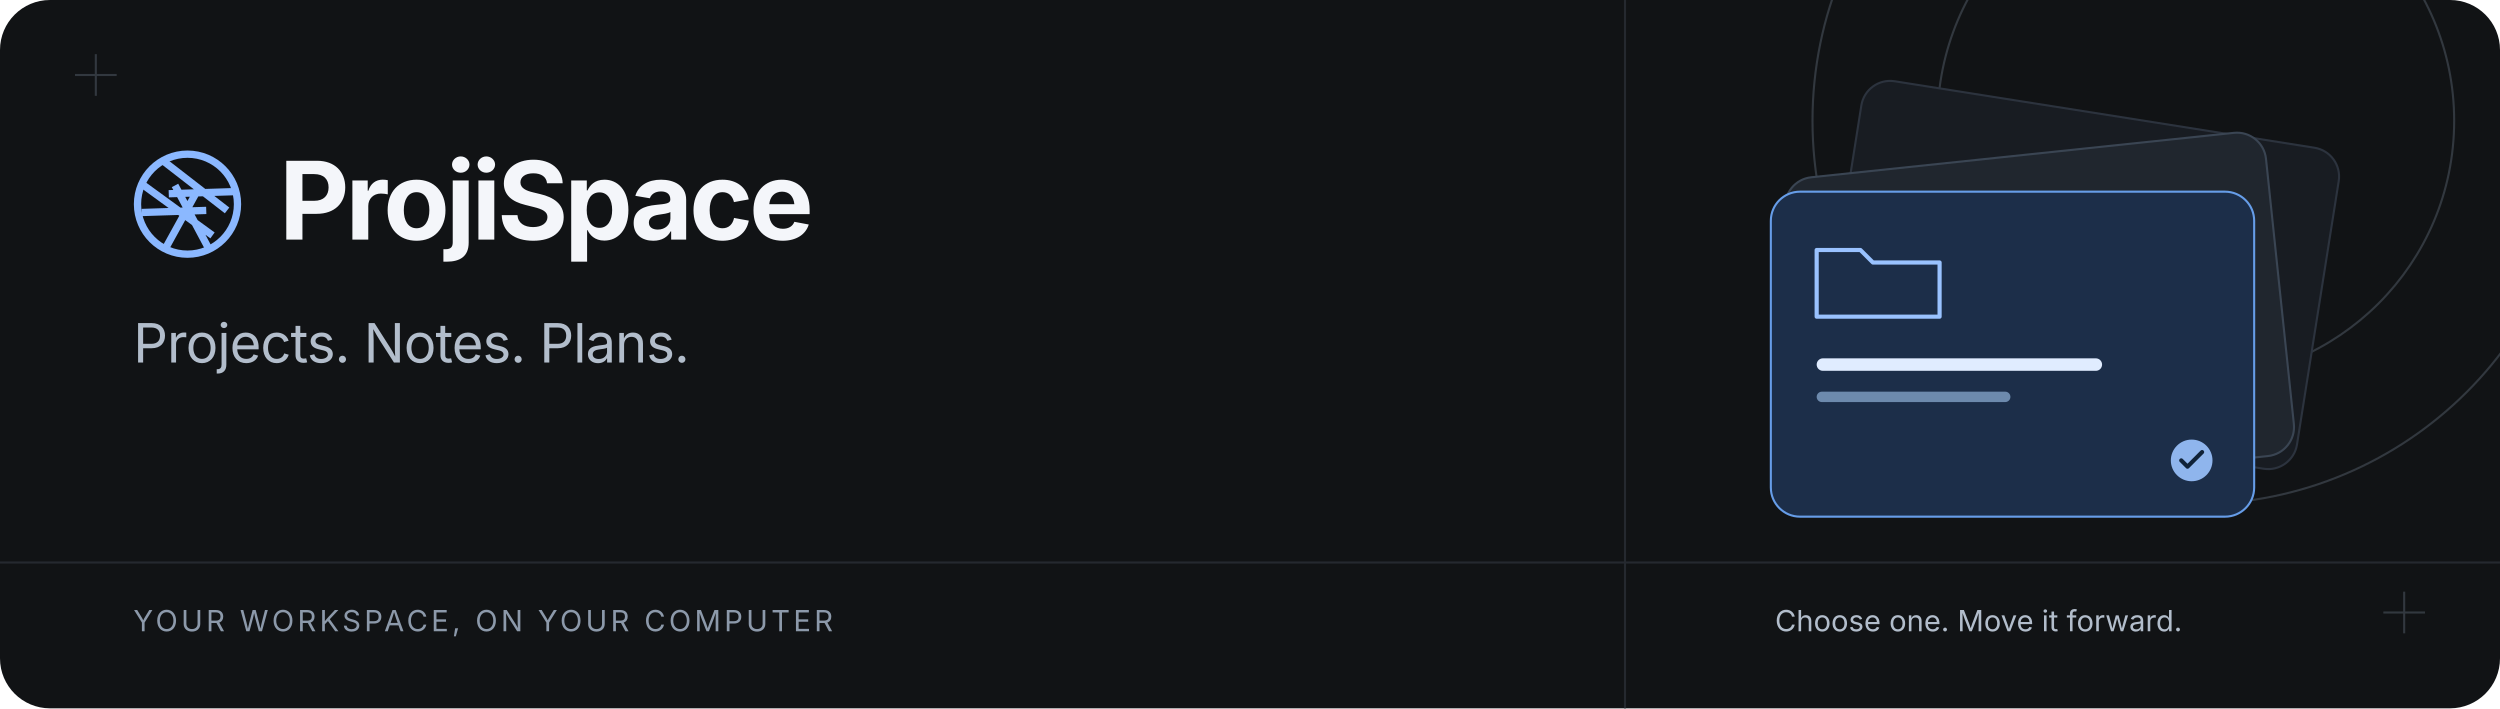
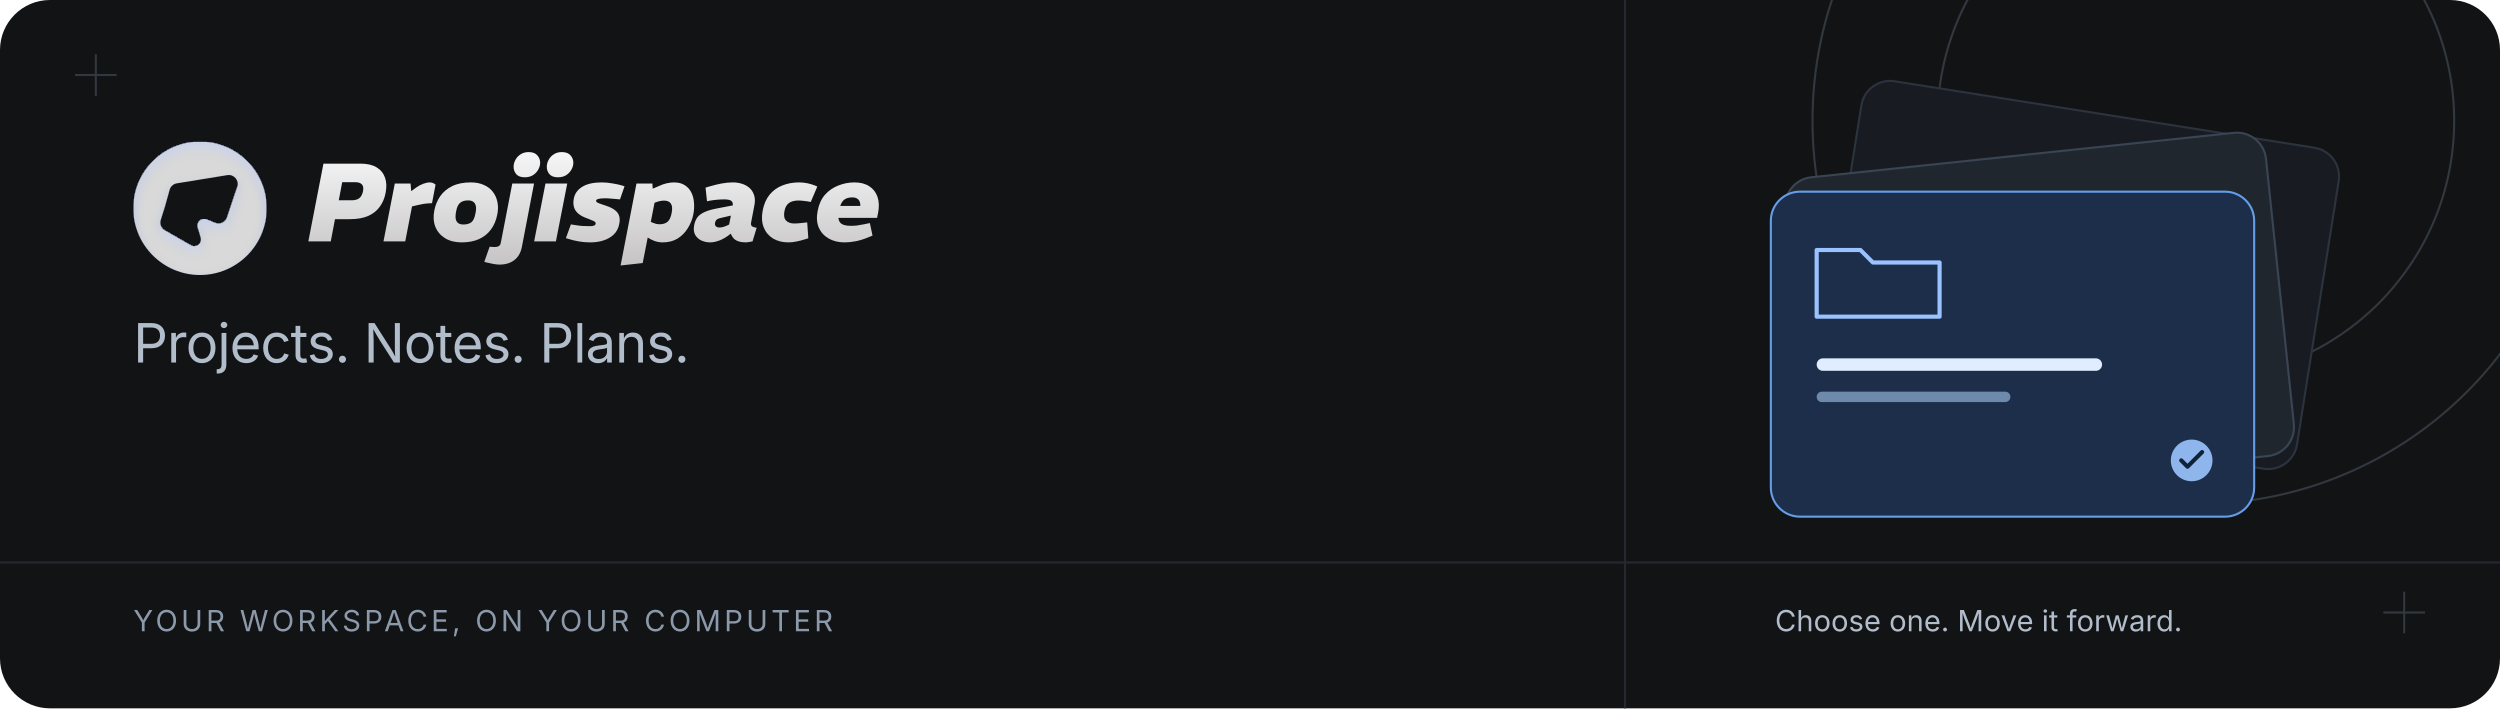
<svg xmlns="http://www.w3.org/2000/svg" viewBox="0 0 1200 340" role="img" aria-labelledby="title desc">
  <rect width="1200" height="340" rx="24" fill="#111315" />
  <path d="M0 270h1200M780 0v340" stroke="#25292f" />
  <g fill="none" stroke="#32383f" stroke-width="1">
    <circle cx="1054" cy="58" r="124" />
    <circle cx="1054" cy="58" r="184" />
    <path d="M36 36h20m-10-10v20M1144 294h20m-10-10v20" />
  </g>
-   <g transform="translate(64 72)" fill="none" stroke="#8bb8ff" stroke-width="3.5" stroke-linejoin="round">
-     <circle cx="26" cy="26" r="24" />
-     <path d="m14 5 31 24M5 17l33 24M4 30l31-1M15 48l16-29M36 47 20 17M48 20 17 21" />
-   </g>
+   <svg x="64" y="68" width="64" height="64" viewBox="0 0 26 26" fill="none">
+     <g filter="url(#filter0_ii_2330_39)">
+       <path d="M13 0C20.18 0 26 5.82 26 13C26 20.18 20.18 26 13 26C5.82 26 0 20.18 0 13C0 5.82 5.82 0 13 0ZM20.269 8.807C20.684 7.558 19.626 6.315 18.327 6.526L8.482 8.127C7.811 8.236 7.262 8.726 7.078 9.381L6.184 12.562L5.342 15.274C5.099 16.057 5.432 16.903 6.143 17.311L11.21 20.217C11.957 20.645 12.907 20.253 13.136 19.424C13.2 19.191 13.198 18.944 13.132 18.712L12.567 16.734C12.523 16.58 12.508 16.418 12.523 16.258C12.603 15.385 13.505 14.839 14.315 15.173L15.949 15.847C16.887 16.233 17.956 15.744 18.276 14.782L20.269 8.807Z" fill="#D9D9D9" />
+     </g>
+     <defs>
+       <filter id="filter0_ii_2330_39" x="0" y="0" width="26" height="27.212" filterUnits="userSpaceOnUse" color-interpolation-filters="sRGB">
+         <feFlood flood-opacity="0" result="BackgroundImageFix" />
+         <feBlend mode="normal" in="SourceGraphic" in2="BackgroundImageFix" result="shape" />
+         <feColorMatrix in="SourceAlpha" type="matrix" values="0 0 0 0 0 0 0 0 0 0 0 0 0 0 0 0 0 0 127 0" result="hardAlpha" />
+         <feOffset dy="0.97" />
+         <feGaussianBlur stdDeviation="1.03" />
+         <feComposite in2="hardAlpha" operator="arithmetic" k2="-1" k3="1" />
+         <feColorMatrix type="matrix" values="0 0 0 0 0.228 0 0 0 0 0.424 0 0 0 0 0.964 0 0 0 0.25 0" />
+         <feBlend mode="normal" in2="shape" result="effect1_innerShadow_2330_39" />
+         <feColorMatrix in="SourceAlpha" type="matrix" values="0 0 0 0 0 0 0 0 0 0 0 0 0 0 0 0 0 0 127 0" result="hardAlpha" />
+         <feOffset dy="1.454" />
+         <feGaussianBlur stdDeviation="0.606" />
+         <feComposite in2="hardAlpha" operator="arithmetic" k2="-1" k3="1" />
+         <feColorMatrix type="matrix" values="0 0 0 0 1 0 0 0 0 1 0 0 0 0 1 0 0 0 0.25 0" />
+         <feBlend mode="normal" in2="effect1_innerShadow_2330_39" result="effect2_innerShadow_2330_39" />
+       </filter>
+     </defs>
+   </svg>
  <g font-family="Inter,Segoe UI,Arial,sans-serif">
-     <text x="134" y="115" fill="#f4f6fa" font-size="52" font-weight="650" letter-spacing="-1.8">ProjiSpace</text>
+     <svg x="148" y="73" width="275" height="55" viewBox="0 0 110 22" fill="none">
+       <path d="M0 17.146L2.901 2.218H10.024C11.289 2.218 12.312 2.453 13.095 2.922C13.876 3.391 14.417 4.045 14.715 4.884C15.014 5.708 15.056 6.682 14.843 7.805C14.658 8.815 14.289 9.703 13.734 10.471C13.194 11.239 12.448 11.836 11.495 12.263C10.557 12.675 9.377 12.881 7.955 12.881H5.118L4.308 17.146H0ZM5.844 9.256H8.317C8.957 9.256 9.448 9.12 9.789 8.85C10.13 8.58 10.365 8.139 10.493 7.528C10.621 6.903 10.542 6.455 10.258 6.185C9.988 5.914 9.576 5.779 9.021 5.779H6.505L5.844 9.256ZM14.427 17.146L16.603 6.035H19.631L19.802 8.104L18.906 8.125L20.74 6.782C21.195 6.469 21.643 6.234 22.083 6.078C22.538 5.907 22.951 5.822 23.32 5.822C23.718 5.822 24.088 5.964 24.429 6.249L23.747 9.81C23.477 9.824 23.214 9.838 22.958 9.853C22.702 9.867 22.439 9.895 22.169 9.938C21.899 9.981 21.614 10.037 21.316 10.109L19.908 10.428L18.607 17.146H14.427ZM29.458 17.338C28.178 17.338 27.105 17.068 26.238 16.528C25.371 15.988 24.752 15.255 24.383 14.331C24.027 13.407 23.963 12.362 24.191 11.196C24.39 10.187 24.766 9.277 25.321 8.466C25.89 7.656 26.65 7.016 27.603 6.547C28.57 6.064 29.764 5.822 31.186 5.822C32.152 5.822 32.991 5.986 33.702 6.313C34.427 6.625 35.003 7.066 35.429 7.635C35.87 8.203 36.162 8.857 36.304 9.597C36.46 10.322 36.453 11.111 36.282 11.964C36.069 13.087 35.664 14.054 35.067 14.864C34.47 15.675 33.695 16.293 32.742 16.72C31.804 17.132 30.709 17.338 29.458 17.338ZM29.778 13.905C30.389 13.905 30.887 13.77 31.271 13.499C31.655 13.215 31.925 12.646 32.081 11.793C32.209 11.225 32.238 10.755 32.166 10.386C32.095 10.016 31.932 9.739 31.676 9.554C31.434 9.369 31.1 9.277 30.674 9.277C30.034 9.277 29.529 9.426 29.16 9.725C28.79 10.009 28.527 10.571 28.37 11.409C28.257 12.007 28.235 12.49 28.306 12.86C28.392 13.229 28.562 13.499 28.818 13.67C29.074 13.826 29.394 13.905 29.778 13.905ZM33.784 21.07L34.807 18.17L35.021 18.191C35.135 18.205 35.262 18.212 35.405 18.212C35.547 18.227 35.668 18.234 35.767 18.234C36.108 18.234 36.379 18.17 36.578 18.042C36.777 17.928 36.904 17.708 36.961 17.381L39.158 6.035H43.338L41.013 18.149C40.8 19.3 40.317 20.16 39.563 20.729C38.824 21.312 37.864 21.603 36.684 21.603C36.371 21.603 35.98 21.561 35.511 21.475C35.028 21.39 34.594 21.298 34.21 21.198L33.784 21.07ZM41.547 4.841C40.793 4.841 40.239 4.628 39.883 4.201C39.542 3.761 39.386 3.27 39.414 2.73C39.428 2.303 39.549 1.884 39.776 1.472C40.004 1.045 40.331 0.697 40.758 0.427C41.184 0.142 41.696 2.52724e-05 42.293 2.52724e-05C43.061 2.52724e-05 43.622 0.213 43.978 0.64C44.347 1.066 44.525 1.557 44.511 2.111C44.497 2.538 44.369 2.964 44.127 3.391C43.9 3.803 43.565 4.152 43.125 4.436C42.698 4.706 42.172 4.841 41.547 4.841ZM43.355 17.146L45.53 6.035H49.71L47.535 17.146H43.355ZM47.919 4.841C47.165 4.841 46.611 4.628 46.255 4.201C45.914 3.761 45.758 3.27 45.786 2.73C45.8 2.303 45.921 1.884 46.149 1.472C46.376 1.045 46.703 0.697 47.13 0.427C47.556 0.142 48.068 2.52724e-05 48.665 2.52724e-05C49.433 2.52724e-05 49.995 0.213 50.35 0.64C50.72 1.066 50.897 1.557 50.883 2.111C50.869 2.538 50.741 2.964 50.499 3.391C50.272 3.803 49.938 4.152 49.497 4.436C49.071 4.706 48.544 4.841 47.919 4.841ZM54.143 17.338C53.418 17.338 52.707 17.281 52.01 17.168C51.314 17.054 50.631 16.89 49.963 16.677L49.451 16.528L50.411 13.883L50.944 13.969C51.513 14.068 52.046 14.139 52.544 14.182C53.041 14.21 53.532 14.225 54.015 14.225C54.37 14.225 54.648 14.189 54.847 14.118C55.046 14.033 55.152 13.905 55.167 13.734C55.181 13.634 55.152 13.542 55.081 13.457C55.024 13.371 54.882 13.279 54.655 13.18C54.427 13.08 54.079 12.938 53.61 12.753C52.899 12.511 52.323 12.213 51.882 11.857C51.442 11.488 51.15 11.068 51.008 10.599C50.866 10.116 50.852 9.568 50.965 8.957C51.15 7.976 51.697 7.208 52.608 6.654C53.517 6.099 54.754 5.822 56.318 5.822C57.001 5.822 57.69 5.886 58.387 6.014C59.098 6.128 59.666 6.249 60.093 6.377L60.711 6.568L59.837 9.085L59.41 9.042C58.984 9 58.565 8.964 58.152 8.936C57.74 8.893 57.356 8.872 57.001 8.872C56.375 8.872 55.927 8.914 55.657 9C55.401 9.071 55.266 9.177 55.252 9.32C55.238 9.419 55.273 9.511 55.358 9.597C55.444 9.668 55.622 9.76 55.892 9.874C56.176 9.974 56.617 10.123 57.214 10.322C57.939 10.564 58.501 10.848 58.899 11.175C59.311 11.488 59.574 11.864 59.688 12.305C59.816 12.732 59.816 13.244 59.688 13.841C59.531 14.651 59.176 15.319 58.621 15.845C58.081 16.357 57.42 16.734 56.638 16.976C55.87 17.217 55.039 17.338 54.143 17.338ZM68.036 17.338C67.51 17.338 66.998 17.253 66.501 17.082C66.003 16.897 65.541 16.663 65.114 16.378L64.133 15.76L65.648 13.35L66.181 13.585C66.38 13.67 66.593 13.741 66.82 13.798C67.048 13.841 67.247 13.862 67.418 13.862C68.057 13.862 68.569 13.706 68.953 13.393C69.337 13.08 69.607 12.504 69.763 11.665C69.92 10.827 69.863 10.229 69.593 9.874C69.337 9.504 68.91 9.32 68.313 9.32C68.072 9.32 67.844 9.341 67.631 9.384C67.432 9.412 67.233 9.462 67.034 9.533L66.415 9.746L65.84 7.144L67.396 6.483C67.837 6.27 68.306 6.106 68.804 5.993C69.316 5.879 69.778 5.822 70.19 5.822C71.057 5.822 71.761 6.007 72.301 6.377C72.856 6.732 73.275 7.208 73.56 7.805C73.844 8.388 74.007 9.042 74.05 9.767C74.107 10.492 74.064 11.218 73.922 11.943C73.737 12.881 73.389 13.762 72.877 14.587C72.379 15.412 71.725 16.08 70.915 16.592C70.119 17.089 69.159 17.338 68.036 17.338ZM59.953 21.774L63.003 6.035H66.053L66.202 8.125L66.65 8.829L64.197 21.305L59.953 21.774ZM85.287 17.146C85.045 17.203 84.811 17.246 84.583 17.274C84.356 17.317 84.171 17.338 84.029 17.338C82.906 17.338 82.102 17.068 81.619 16.528C81.15 15.973 80.915 15.319 80.915 14.566L80.766 14.054L81.47 10.45C81.555 9.966 81.484 9.618 81.256 9.405C81.029 9.192 80.56 9.085 79.849 9.085C79.394 9.085 78.932 9.106 78.463 9.149C77.993 9.192 77.517 9.256 77.034 9.341L76.543 9.447L76.266 6.824L77.055 6.59C77.809 6.362 78.562 6.178 79.316 6.035C80.083 5.893 80.816 5.822 81.512 5.822C82.152 5.822 82.749 5.914 83.304 6.099C83.872 6.284 84.356 6.561 84.754 6.931C85.152 7.301 85.436 7.77 85.607 8.339C85.777 8.893 85.784 9.547 85.628 10.3L85.01 13.521C84.953 13.848 85.003 14.082 85.159 14.225C85.315 14.352 85.621 14.459 86.076 14.544L85.287 17.146ZM77.14 17.338C76.586 17.338 76.038 17.224 75.498 16.997C74.972 16.755 74.567 16.393 74.283 15.909C73.998 15.412 73.934 14.772 74.091 13.99C74.204 13.407 74.411 12.917 74.709 12.518C75.022 12.12 75.477 11.786 76.074 11.516C76.685 11.232 77.496 10.997 78.505 10.812L81.725 10.194L81.299 12.156L79.209 12.646C78.939 12.703 78.726 12.774 78.569 12.86C78.427 12.945 78.32 13.044 78.249 13.158C78.178 13.258 78.129 13.386 78.1 13.542C78.029 13.841 78.079 14.075 78.249 14.246C78.42 14.402 78.64 14.48 78.91 14.48C79.109 14.48 79.337 14.452 79.593 14.395C79.849 14.324 80.119 14.225 80.403 14.097L81.064 13.777L81.683 15.227L80.531 16.101C79.977 16.499 79.401 16.805 78.804 17.018C78.207 17.232 77.652 17.338 77.14 17.338ZM92.179 17.338C91.042 17.338 90.054 17.089 89.215 16.592C88.391 16.08 87.793 15.362 87.424 14.438C87.068 13.514 87.004 12.44 87.232 11.218C87.474 9.995 87.914 8.985 88.554 8.189C89.208 7.393 90.018 6.803 90.985 6.419C91.966 6.021 93.047 5.822 94.227 5.822C94.739 5.822 95.243 5.872 95.741 5.971C96.253 6.071 96.729 6.206 97.17 6.377L97.724 6.611L96.466 9.575L95.89 9.469C95.62 9.426 95.336 9.391 95.037 9.362C94.739 9.32 94.433 9.298 94.12 9.298C93.324 9.298 92.706 9.462 92.265 9.789C91.824 10.116 91.54 10.635 91.412 11.345C91.255 12.156 91.355 12.753 91.71 13.137C92.08 13.521 92.613 13.713 93.31 13.713C93.736 13.713 94.362 13.663 95.186 13.563L95.784 13.499L95.997 16.549L95.378 16.741C94.81 16.926 94.255 17.068 93.715 17.168C93.189 17.281 92.677 17.338 92.179 17.338ZM102.952 17.338C101.786 17.338 100.769 17.089 99.902 16.592C99.035 16.094 98.402 15.398 98.004 14.502C97.62 13.592 97.549 12.518 97.791 11.282C98.032 10.016 98.502 8.985 99.198 8.189C99.909 7.393 100.762 6.803 101.757 6.419C102.753 6.021 103.783 5.822 104.85 5.822C106.001 5.822 106.954 6.071 107.707 6.568C108.461 7.052 108.987 7.734 109.286 8.616C109.584 9.483 109.62 10.507 109.392 11.687L109.2 12.625H101.779C101.807 12.995 101.914 13.293 102.099 13.521C102.298 13.748 102.568 13.912 102.909 14.011C103.264 14.111 103.691 14.161 104.189 14.161C104.544 14.161 104.928 14.139 105.34 14.097C105.767 14.04 106.215 13.961 106.684 13.862L107.814 13.627L108.326 16.037L107.537 16.357C106.726 16.698 105.937 16.947 105.17 17.104C104.402 17.26 103.663 17.338 102.952 17.338ZM102.12 10.343H105.98C105.994 9.789 105.866 9.376 105.596 9.106C105.34 8.836 104.956 8.701 104.444 8.701C103.847 8.701 103.364 8.822 102.994 9.064C102.625 9.305 102.333 9.732 102.12 10.343Z" fill="url(#paint0_linear_2329_2)" />
+       <defs>
+         <linearGradient id="paint0_linear_2329_2" x1="55.266" y1="-3.854" x2="55.266" y2="23.146" gradientUnits="userSpaceOnUse">
+           <stop stop-color="white" />
+           <stop offset="1" stop-color="#C2C0C0" />
+         </linearGradient>
+       </defs>
+     </svg>
    <text x="64" y="174" fill="#b2bdcb" font-size="26" letter-spacing="-.4">Projects. Notes. Plans.</text>
    <text x="64" y="303" fill="#8c99aa" font-size="14" letter-spacing="1.6">YOUR WORKSPACE, ON YOUR COMPUTER</text>
    <g transform="translate(850 62)">
      <rect x="32" y="-8" width="232" height="156" rx="14" fill="#181c22" stroke="#2c333e" transform="rotate(9 148 70)" />
      <rect x="13" y="12" width="232" height="156" rx="14" fill="#20262e" stroke="#3a4553" transform="rotate(-6 129 90)" />
      <rect x="0" y="30" width="232" height="156" rx="14" fill="#1c2e49" stroke="#669de8" />
      <path d="M22 58h21l6 6h32v26H22Z" fill="none" stroke="#99c2ff" stroke-width="2" stroke-linejoin="round" />
      <rect x="22" y="110" width="137" height="6" rx="3" fill="#e0ecff" />
      <rect x="22" y="126" width="93" height="5" rx="2.5" fill="#6d8aad" />
      <circle cx="202" cy="159" r="10" fill="#8fb5ed" />
      <path d="m197 159 3 3 7-7" fill="none" stroke="#102238" stroke-width="2" stroke-linecap="round" stroke-linejoin="round" />
    </g>
    <text x="852" y="303" fill="#b2bdcb" font-size="14">Choose one. Move it forward.</text>
  </g>
</svg>
